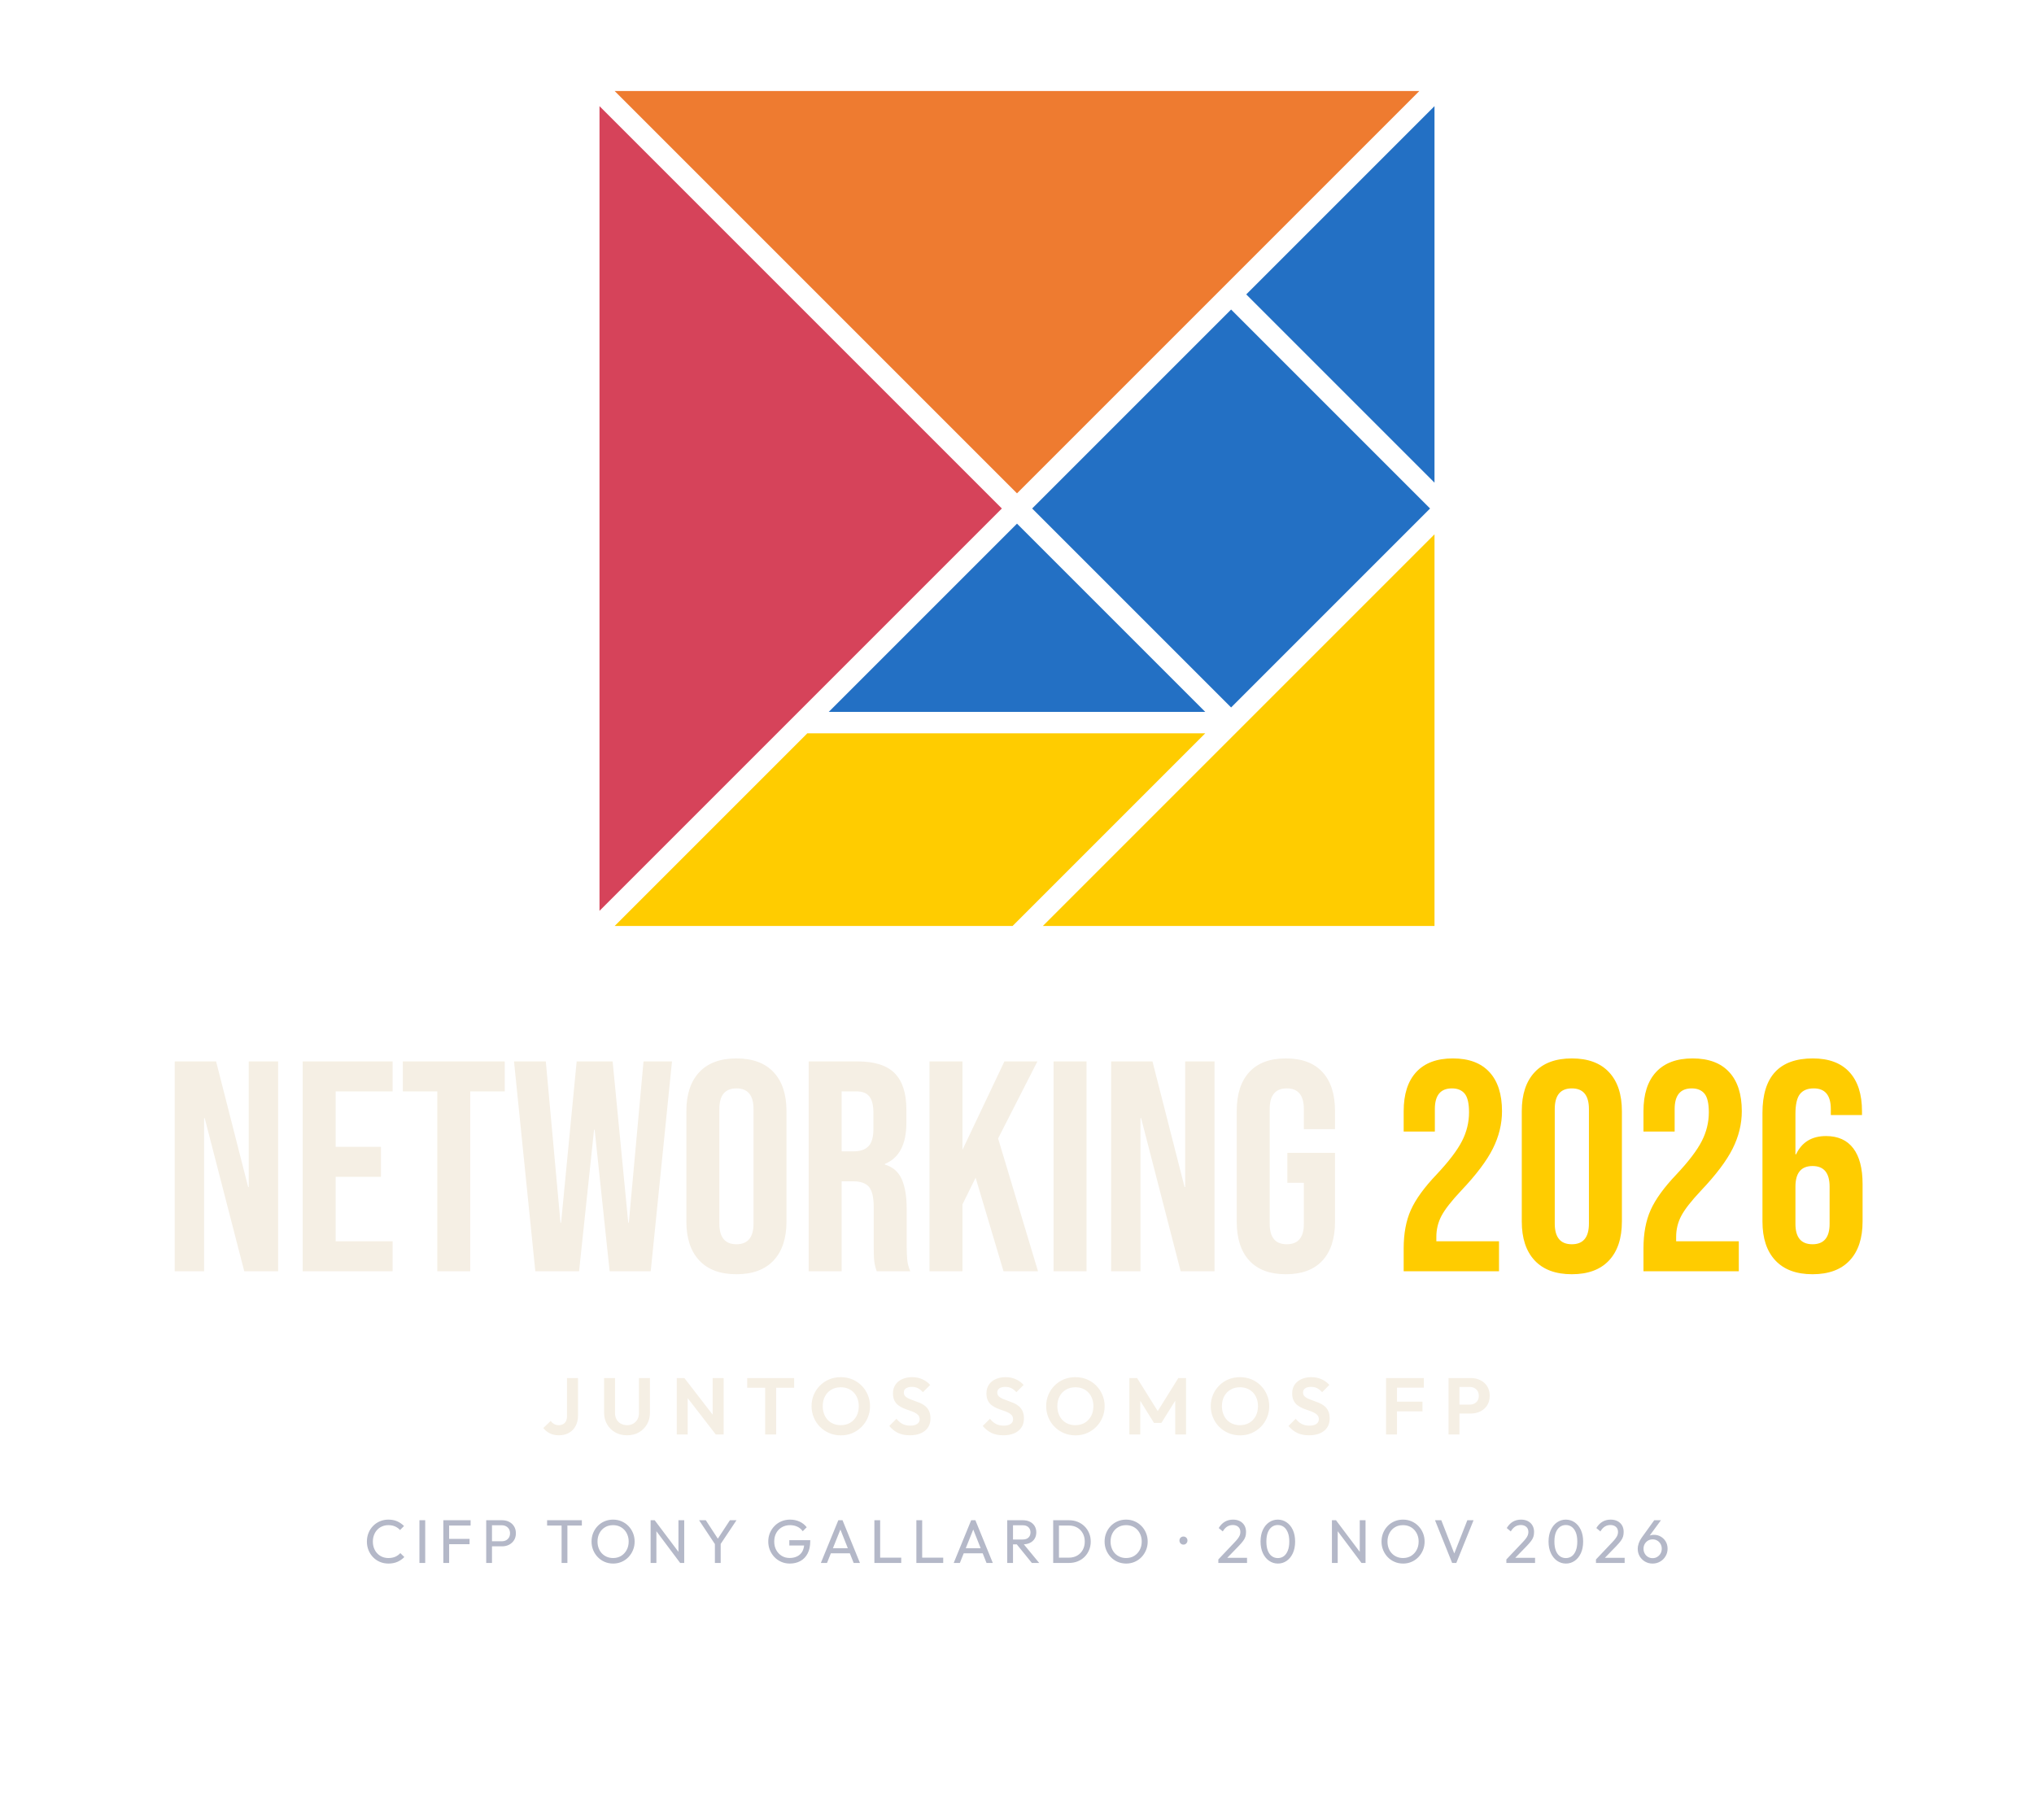
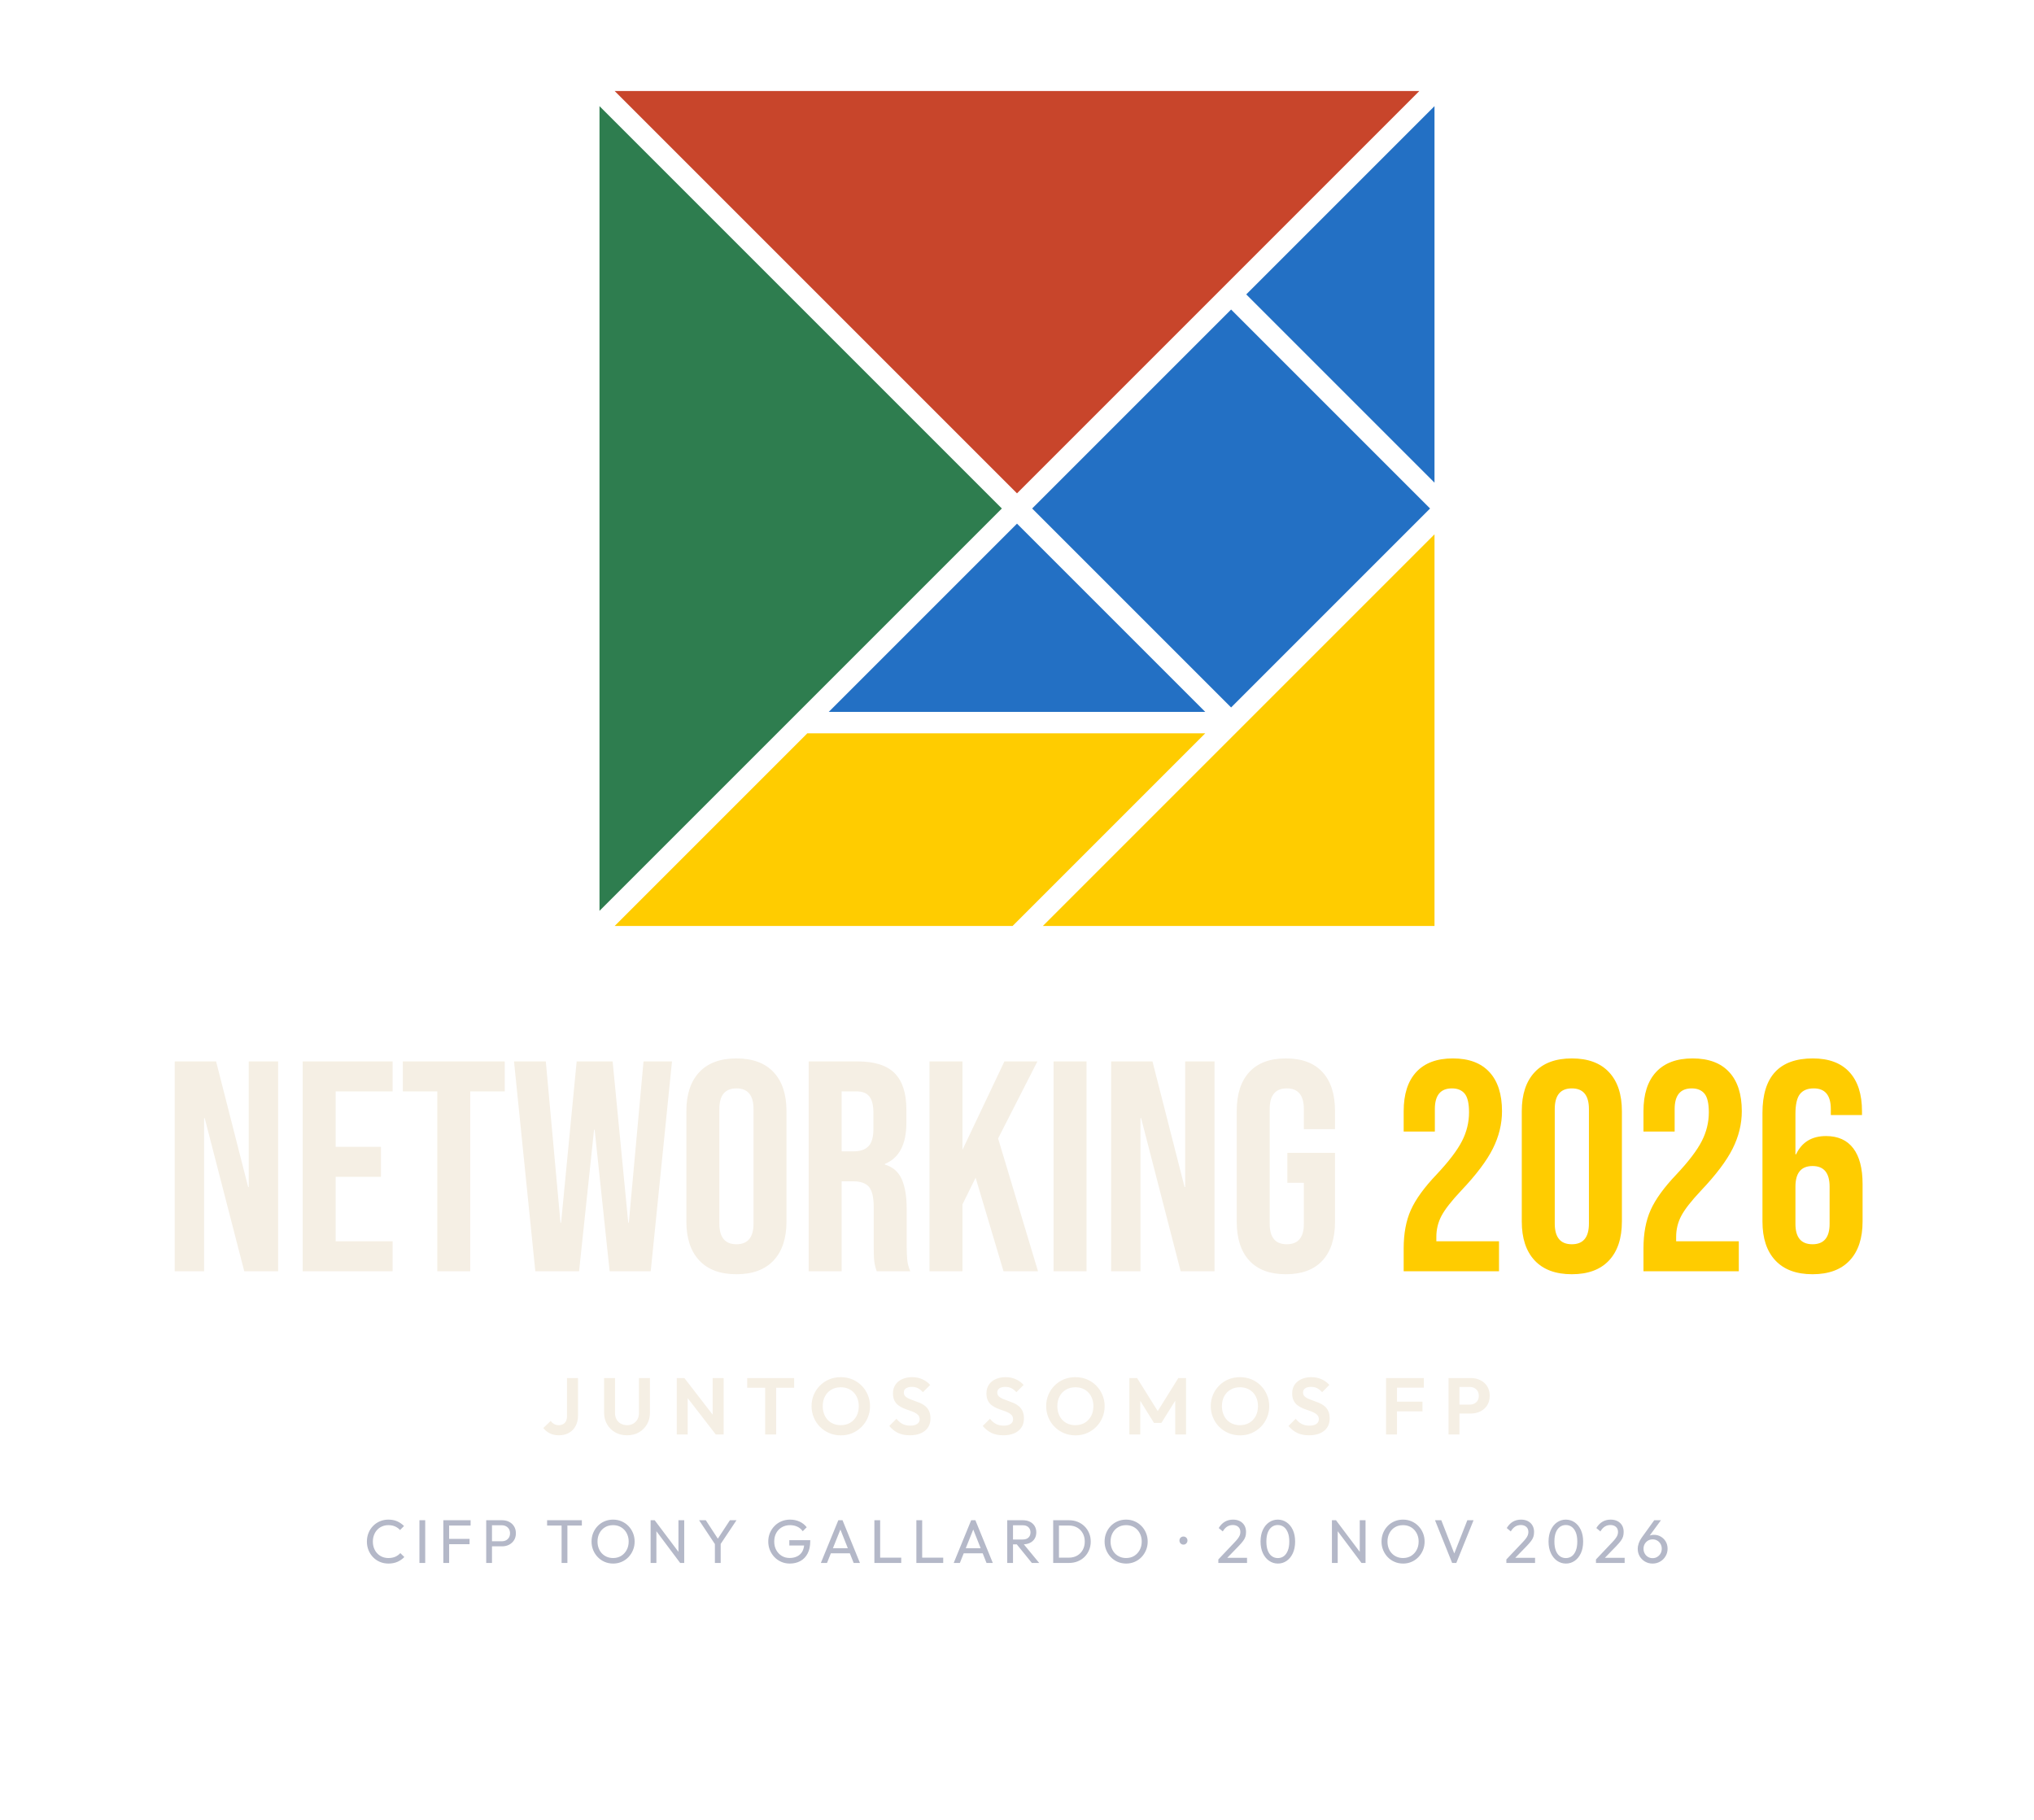
<svg xmlns="http://www.w3.org/2000/svg" viewBox="0 0 760 680" role="img" aria-label="Networking 2026 — Juntos somos FP">
  <g transform="translate(220 30) scale(0.8)">
-     <polygon points="12.07,5 387.93,5 200,192.93" fill="#ee7b30" data-pieza="ideas" />
-     <polygon points="5,12.07 192.93,200 5,387.93" fill="#d6435a" data-pieza="proyectos" />
+     <polygon points="12.07,5 387.93,5 200,192.93" fill="#c8452b" data-pieza="ideas" />
+     <polygon points="5,12.07 192.93,200 5,387.93" fill="#2e7d4f" data-pieza="proyectos" />
    <polygon points="395,12.07 395,187.93 307.07,100" fill="#2370c4" data-pieza="territorio" />
    <polygon points="207.07,200 300,107.07 392.93,200 300,292.93" fill="#2370c4" data-pieza="conexiones" />
    <polygon points="200,207.07 287.93,295 112.07,295" fill="#2370c4" data-pieza="personas" />
    <polygon points="12.07,395 102.07,305 287.93,305 197.93,395" fill="#ffcc00" data-pieza="futuro" />
    <polygon points="395,212.07 395,395 212.07,395" fill="#ffcc00" data-pieza="empresa" />
  </g>
  <path fill="#f5efe4" d="M65.28 475L65.28 396.60L80.74 396.60L92.72 443.53L92.94 443.53L92.94 396.60L103.92 396.60L103.92 475L91.26 475L76.48 417.77L76.26 417.77L76.26 475L65.28 475ZM113.10 475L113.10 396.60L146.70 396.60L146.70 407.80L125.42 407.80L125.42 428.52L142.34 428.52L142.34 439.72L125.42 439.72L125.42 463.80L146.70 463.80L146.70 475L113.10 475ZM163.39 475L163.39 407.80L150.51 407.80L150.51 396.60L188.59 396.60L188.59 407.80L175.71 407.80L175.71 475L163.39 475ZM200.02 475L192.06 396.60L203.94 396.60L209.42 456.86L209.65 456.86L215.47 396.60L228.91 396.60L234.74 456.86L234.96 456.86L240.45 396.60L251.09 396.60L243.14 475L227.79 475L222.19 422.14L221.97 422.14L216.37 475L200.02 475ZM275.17 476.12Q266.10 476.12 261.28 470.97Q256.46 465.82 256.46 456.41L256.46 456.41L256.46 415.19Q256.46 405.78 261.28 400.63Q266.10 395.48 275.17 395.48L275.17 395.48Q284.24 395.48 289.06 400.63Q293.87 405.78 293.87 415.19L293.87 415.19L293.87 456.41Q293.87 465.82 289.06 470.97Q284.24 476.12 275.17 476.12L275.17 476.12ZM275.17 464.92Q281.55 464.92 281.55 457.19L281.55 457.19L281.55 414.41Q281.55 406.68 275.17 406.68L275.17 406.68Q268.78 406.68 268.78 414.41L268.78 414.41L268.78 457.19Q268.78 464.92 275.17 464.92L275.17 464.92ZM302.16 475L302.16 396.60L320.42 396.60Q329.94 396.60 334.30 401.02Q338.67 405.45 338.67 414.63L338.67 414.63L338.67 419.45Q338.67 431.66 330.61 434.90L330.61 434.90L330.61 435.13Q335.09 436.47 336.94 440.62Q338.78 444.76 338.78 451.70L338.78 451.70L338.78 465.48Q338.78 468.84 339.01 470.91Q339.23 472.98 340.13 475L340.13 475L327.58 475Q326.91 473.10 326.69 471.42Q326.46 469.74 326.46 465.37L326.46 465.37L326.46 451.03Q326.46 445.66 324.73 443.53Q322.99 441.40 318.74 441.40L318.74 441.40L314.48 441.40L314.48 475L302.16 475ZM314.48 430.20L318.96 430.20Q322.66 430.20 324.50 428.30Q326.35 426.39 326.35 421.91L326.35 421.91L326.35 415.86Q326.35 411.61 324.84 409.70Q323.33 407.80 320.08 407.80L320.08 407.80L314.48 407.80L314.48 430.20ZM347.30 475L347.30 396.60L359.62 396.60L359.62 429.64L375.30 396.60L387.62 396.60L372.94 425.38L387.84 475L374.96 475L364.54 440.06L359.62 450.02L359.62 475L347.30 475ZM393.66 475L393.66 396.60L405.98 396.60L405.98 475L393.66 475ZM415.17 475L415.17 396.60L430.62 396.60L442.61 443.53L442.83 443.53L442.83 396.60L453.81 396.60L453.81 475L441.15 475L426.37 417.77L426.14 417.77L426.14 475L415.17 475ZM480.46 476.12Q471.50 476.12 466.80 471.02Q462.10 465.93 462.10 456.41L462.10 456.41L462.10 415.19Q462.10 405.67 466.80 400.58Q471.50 395.48 480.46 395.48L480.46 395.48Q489.42 395.48 494.13 400.58Q498.83 405.67 498.83 415.19L498.83 415.19L498.83 421.91L487.18 421.91L487.18 414.41Q487.18 406.68 480.80 406.68L480.80 406.68Q474.42 406.68 474.42 414.41L474.42 414.41L474.42 457.30Q474.42 464.92 480.80 464.92L480.80 464.92Q487.18 464.92 487.18 457.30L487.18 457.30L487.18 441.96L481.02 441.96L481.02 430.76L498.83 430.76L498.83 456.41Q498.83 465.93 494.13 471.02Q489.42 476.12 480.46 476.12L480.46 476.12Z" />
  <path fill="#ffcc00" d="M524.48 475L524.48 466.49Q524.48 458.09 527.17 452.10Q529.86 446.10 536.80 438.82L536.80 438.82Q543.63 431.54 546.26 426.39Q548.90 421.24 548.90 415.64L548.90 415.64Q548.90 410.60 547.27 408.64Q545.65 406.68 542.51 406.68L542.51 406.68Q536.13 406.68 536.13 414.41L536.13 414.41L536.13 422.81L524.48 422.81L524.48 415.19Q524.48 405.67 529.18 400.58Q533.89 395.48 542.85 395.48L542.85 395.48Q551.81 395.48 556.51 400.58Q561.22 405.67 561.22 415.19L561.22 415.19Q561.22 422.36 557.80 429.19Q554.38 436.02 545.98 444.87L545.98 444.87Q540.50 450.70 538.59 454.34Q536.69 457.98 536.69 462.12L536.69 462.12L536.69 463.80L560.10 463.80L560.10 475L524.48 475ZM587.31 476.12Q578.24 476.12 573.42 470.97Q568.61 465.82 568.61 456.41L568.61 456.41L568.61 415.19Q568.61 405.78 573.42 400.63Q578.24 395.48 587.31 395.48L587.31 395.48Q596.38 395.48 601.20 400.63Q606.02 405.78 606.02 415.19L606.02 415.19L606.02 456.41Q606.02 465.82 601.20 470.97Q596.38 476.12 587.31 476.12L587.31 476.12ZM587.31 464.92Q593.70 464.92 593.70 457.19L593.70 457.19L593.70 414.41Q593.70 406.68 587.31 406.68L587.31 406.68Q580.93 406.68 580.93 414.41L580.93 414.41L580.93 457.19Q580.93 464.92 587.31 464.92L587.31 464.92ZM614.08 475L614.08 466.49Q614.08 458.09 616.77 452.10Q619.46 446.10 626.40 438.82L626.40 438.82Q633.23 431.54 635.86 426.39Q638.50 421.24 638.50 415.64L638.50 415.64Q638.50 410.60 636.87 408.64Q635.25 406.68 632.11 406.68L632.11 406.68Q625.73 406.68 625.73 414.41L625.73 414.41L625.73 422.81L614.08 422.81L614.08 415.19Q614.08 405.67 618.78 400.58Q623.49 395.48 632.45 395.48L632.45 395.48Q641.41 395.48 646.11 400.58Q650.82 405.67 650.82 415.19L650.82 415.19Q650.82 422.36 647.40 429.19Q643.98 436.02 635.58 444.87L635.58 444.87Q630.10 450.70 628.19 454.34Q626.29 457.98 626.29 462.12L626.29 462.12L626.29 463.80L649.70 463.80L649.70 475L614.08 475ZM677.25 476.12Q668.18 476.12 663.36 470.97Q658.54 465.82 658.54 456.41L658.54 456.41L658.54 415.86Q658.54 395.48 677.36 395.48L677.36 395.48Q686.32 395.48 691.02 400.58Q695.73 405.67 695.73 415.19L695.73 415.19L695.73 416.65L684.08 416.65L684.08 414.41Q684.08 406.68 677.70 406.68L677.70 406.68Q674.22 406.68 672.54 408.81Q670.86 410.94 670.86 416.31L670.86 416.31L670.86 431.32L671.09 431.32Q674.34 424.49 682.29 424.49L682.29 424.49Q689.01 424.49 692.48 429.08Q695.95 433.67 695.95 442.41L695.95 442.41L695.95 456.41Q695.95 465.82 691.14 470.97Q686.32 476.12 677.25 476.12L677.25 476.12ZM677.25 464.92Q683.63 464.92 683.63 457.30L683.63 457.30L683.63 443.42Q683.63 435.69 677.25 435.69L677.25 435.69Q670.86 435.69 670.86 443.42L670.86 443.42L670.86 457.30Q670.86 464.92 677.25 464.92L677.25 464.92Z" />
  <path fill="#f5efe4" d="M208.81 536.30L208.81 536.30Q206.88 536.30 205.43 535.57Q203.97 534.83 203.01 533.57L203.01 533.57L205.78 530.93Q206.31 531.71 207.08 532.12Q207.84 532.52 208.78 532.52L208.78 532.52Q209.70 532.52 210.41 532.13Q211.11 531.74 211.49 530.99Q211.86 530.24 211.86 529.16L211.86 529.16L211.86 514.91L215.97 514.91L215.97 528.92Q215.97 531.14 215.09 532.80Q214.20 534.47 212.60 535.38Q211.00 536.30 208.81 536.30ZM234.30 536.30L234.30 536.30Q231.81 536.30 229.88 535.21Q227.94 534.11 226.83 532.19Q225.72 530.27 225.72 527.84L225.72 527.84L225.72 514.91L229.80 514.91L229.80 527.96Q229.80 529.37 230.39 530.39Q230.97 531.41 232.01 531.97Q233.04 532.52 234.30 532.52L234.30 532.52Q235.59 532.52 236.58 531.97Q237.57 531.41 238.16 530.39Q238.74 529.37 238.74 527.99L238.74 527.99L238.74 514.91L242.85 514.91L242.85 527.87Q242.85 530.30 241.74 532.21Q240.63 534.11 238.73 535.21Q236.82 536.30 234.30 536.30ZM256.95 536L252.87 536L252.87 514.91L255.72 514.91L256.95 518.99L256.95 536ZM268.23 531.11L267.45 536L254.94 519.80L255.72 514.91L268.23 531.11ZM270.39 536L267.45 536L266.28 532.04L266.28 514.91L270.39 514.91L270.39 536ZM290.01 536L285.90 536L285.90 515.36L290.01 515.36L290.01 536ZM296.73 518.54L279.19 518.54L279.19 514.91L296.73 514.91L296.73 518.54ZM314.19 536.33L314.19 536.33Q311.88 536.33 309.89 535.49Q307.89 534.65 306.41 533.16Q304.92 531.68 304.08 529.68Q303.24 527.69 303.24 525.41L303.24 525.41Q303.24 523.13 304.07 521.16Q304.89 519.20 306.38 517.72Q307.86 516.23 309.84 515.40Q311.82 514.58 314.13 514.58L314.13 514.58Q316.47 514.58 318.45 515.40Q320.43 516.23 321.92 517.72Q323.40 519.20 324.24 521.18Q325.08 523.16 325.08 525.44L325.08 525.44Q325.08 527.72 324.24 529.70Q323.40 531.68 321.92 533.16Q320.43 534.65 318.47 535.49Q316.50 536.33 314.19 536.33ZM314.13 532.52L314.13 532.52Q316.17 532.52 317.67 531.62Q319.17 530.72 320.03 529.13Q320.88 527.54 320.88 525.41L320.88 525.41Q320.88 523.85 320.40 522.56Q319.92 521.27 319.02 520.33Q318.12 519.38 316.89 518.87Q315.66 518.36 314.13 518.36L314.13 518.36Q312.15 518.36 310.64 519.25Q309.12 520.13 308.27 521.72Q307.41 523.31 307.41 525.41L307.41 525.41Q307.41 527 307.91 528.32Q308.40 529.64 309.29 530.57Q310.17 531.50 311.42 532.01Q312.66 532.52 314.13 532.52ZM339.93 536.30L339.93 536.30Q337.38 536.30 335.57 535.43Q333.75 534.56 332.28 532.82L332.28 532.82L334.98 530.12Q335.91 531.35 337.14 532.02Q338.38 532.70 340.14 532.70L340.14 532.70Q341.73 532.70 342.68 532.07Q343.63 531.44 343.63 530.33L343.63 530.33Q343.63 529.37 343.08 528.77Q342.54 528.17 341.66 527.75Q340.77 527.33 339.71 526.99Q338.64 526.64 337.58 526.19Q336.51 525.74 335.63 525.07Q334.74 524.39 334.20 523.33Q333.66 522.26 333.66 520.64L333.66 520.64Q333.66 518.72 334.59 517.37Q335.52 516.02 337.14 515.30Q338.76 514.58 340.80 514.58L340.80 514.58Q342.96 514.58 344.70 515.39Q346.44 516.20 347.55 517.49L347.55 517.49L344.85 520.19Q343.92 519.17 342.95 518.69Q341.97 518.21 340.74 518.21L340.74 518.21Q339.33 518.21 338.52 518.75Q337.71 519.29 337.71 520.31L337.71 520.31Q337.71 521.18 338.25 521.72Q338.79 522.26 339.68 522.65Q340.56 523.04 341.63 523.40Q342.69 523.76 343.76 524.21Q344.82 524.66 345.71 525.38Q346.59 526.10 347.13 527.23Q347.67 528.35 347.67 530L347.67 530Q347.67 532.94 345.60 534.62Q343.53 536.30 339.93 536.30ZM374.85 536.30L374.85 536.30Q372.31 536.30 370.49 535.43Q368.68 534.56 367.20 532.82L367.20 532.82L369.90 530.12Q370.83 531.35 372.06 532.02Q373.30 532.70 375.06 532.70L375.06 532.70Q376.65 532.70 377.60 532.07Q378.54 531.44 378.54 530.33L378.54 530.33Q378.54 529.37 378.00 528.77Q377.46 528.17 376.58 527.75Q375.69 527.33 374.63 526.99Q373.56 526.64 372.50 526.19Q371.44 525.74 370.55 525.07Q369.66 524.39 369.13 523.33Q368.58 522.26 368.58 520.64L368.58 520.64Q368.58 518.72 369.51 517.37Q370.44 516.02 372.06 515.30Q373.69 514.58 375.72 514.58L375.72 514.58Q377.88 514.58 379.63 515.39Q381.37 516.20 382.47 517.49L382.47 517.49L379.77 520.19Q378.84 519.17 377.87 518.69Q376.89 518.21 375.66 518.21L375.66 518.21Q374.25 518.21 373.44 518.75Q372.63 519.29 372.63 520.31L372.63 520.31Q372.63 521.18 373.18 521.72Q373.71 522.26 374.60 522.65Q375.49 523.04 376.55 523.40Q377.62 523.76 378.68 524.21Q379.75 524.66 380.63 525.38Q381.51 526.10 382.06 527.23Q382.59 528.35 382.59 530L382.59 530Q382.59 532.94 380.52 534.62Q378.45 536.30 374.85 536.30ZM401.85 536.33L401.85 536.33Q399.54 536.33 397.55 535.49Q395.56 534.65 394.07 533.16Q392.58 531.68 391.75 529.68Q390.90 527.69 390.90 525.41L390.90 525.41Q390.90 523.13 391.73 521.16Q392.56 519.20 394.04 517.72Q395.52 516.23 397.50 515.40Q399.49 514.58 401.79 514.58L401.79 514.58Q404.13 514.58 406.12 515.40Q408.09 516.23 409.58 517.72Q411.06 519.20 411.90 521.18Q412.75 523.16 412.75 525.44L412.75 525.44Q412.75 527.72 411.90 529.70Q411.06 531.68 409.58 533.16Q408.09 534.65 406.13 535.49Q404.16 536.33 401.85 536.33ZM401.79 532.52L401.79 532.52Q403.83 532.52 405.33 531.62Q406.83 530.72 407.69 529.13Q408.54 527.54 408.54 525.41L408.54 525.41Q408.54 523.85 408.06 522.56Q407.58 521.27 406.69 520.33Q405.78 519.38 404.56 518.87Q403.32 518.36 401.79 518.36L401.79 518.36Q399.81 518.36 398.30 519.25Q396.78 520.13 395.93 521.72Q395.07 523.31 395.07 525.41L395.07 525.41Q395.07 527 395.57 528.32Q396.06 529.64 396.95 530.57Q397.83 531.50 399.08 532.01Q400.32 532.52 401.79 532.52ZM426.06 536L421.99 536L421.99 514.91L424.87 514.91L433.41 528.59L431.76 528.59L440.28 514.91L443.16 514.91L443.16 536L439.12 536L439.12 521.90L439.89 522.14L433.95 531.68L431.19 531.68L425.25 522.14L426.06 521.90L426.06 536ZM463.35 536.33L463.35 536.33Q461.04 536.33 459.05 535.49Q457.06 534.65 455.57 533.16Q454.08 531.68 453.25 529.68Q452.40 527.69 452.40 525.41L452.40 525.41Q452.40 523.13 453.23 521.16Q454.06 519.20 455.54 517.72Q457.02 516.23 459.00 515.40Q460.99 514.58 463.29 514.58L463.29 514.58Q465.63 514.58 467.62 515.40Q469.59 516.23 471.08 517.72Q472.56 519.20 473.40 521.18Q474.25 523.16 474.25 525.44L474.25 525.44Q474.25 527.72 473.40 529.70Q472.56 531.68 471.08 533.16Q469.59 534.65 467.63 535.49Q465.66 536.33 463.35 536.33ZM463.29 532.52L463.29 532.52Q465.33 532.52 466.83 531.62Q468.33 530.72 469.19 529.13Q470.04 527.54 470.04 525.41L470.04 525.41Q470.04 523.85 469.56 522.56Q469.08 521.27 468.19 520.33Q467.28 519.38 466.06 518.87Q464.82 518.36 463.29 518.36L463.29 518.36Q461.31 518.36 459.80 519.25Q458.28 520.13 457.43 521.72Q456.57 523.31 456.57 525.41L456.57 525.41Q456.57 527 457.07 528.32Q457.56 529.64 458.45 530.57Q459.33 531.50 460.58 532.01Q461.82 532.52 463.29 532.52ZM489.09 536.30L489.09 536.30Q486.55 536.30 484.73 535.43Q482.92 534.56 481.44 532.82L481.44 532.82L484.14 530.12Q485.07 531.35 486.31 532.02Q487.54 532.70 489.31 532.70L489.31 532.70Q490.89 532.70 491.84 532.07Q492.78 531.44 492.78 530.33L492.78 530.33Q492.78 529.37 492.25 528.77Q491.70 528.17 490.82 527.75Q489.94 527.33 488.87 526.99Q487.81 526.64 486.74 526.19Q485.68 525.74 484.79 525.07Q483.90 524.39 483.37 523.33Q482.82 522.26 482.82 520.64L482.82 520.64Q482.82 518.72 483.75 517.37Q484.69 516.02 486.31 515.30Q487.93 514.58 489.96 514.58L489.96 514.58Q492.13 514.58 493.87 515.39Q495.61 516.20 496.71 517.49L496.71 517.49L494.01 520.19Q493.08 519.17 492.11 518.69Q491.13 518.21 489.90 518.21L489.90 518.21Q488.50 518.21 487.69 518.75Q486.88 519.29 486.88 520.31L486.88 520.31Q486.88 521.18 487.42 521.72Q487.95 522.26 488.84 522.65Q489.73 523.04 490.79 523.40Q491.86 523.76 492.92 524.21Q493.99 524.66 494.87 525.38Q495.75 526.10 496.30 527.23Q496.83 528.35 496.83 530L496.83 530Q496.83 532.94 494.76 534.62Q492.69 536.30 489.09 536.30ZM521.98 536L517.89 536L517.89 514.91L521.98 514.91L521.98 536ZM531.51 527.36L520.89 527.36L520.89 523.73L531.51 523.73L531.51 527.36ZM532.02 518.51L520.89 518.51L520.89 514.91L532.02 514.91L532.02 518.51ZM549.55 528.17L544.24 528.17L544.24 524.84L549.13 524.84Q550.09 524.84 550.87 524.45Q551.65 524.06 552.10 523.33Q552.55 522.59 552.55 521.54L552.55 521.54Q552.55 520.52 552.10 519.77Q551.65 519.02 550.87 518.63Q550.09 518.24 549.13 518.24L549.13 518.24L544.24 518.24L544.24 514.91L549.55 514.91Q551.56 514.91 553.16 515.72Q554.77 516.53 555.70 518.01Q556.63 519.50 556.63 521.54L556.63 521.54Q556.63 523.58 555.70 525.07Q554.77 526.55 553.16 527.36Q551.56 528.17 549.55 528.17L549.55 528.17ZM545.32 536L541.24 536L541.24 514.91L545.32 514.91L545.32 536Z" />
  <path fill="#b4b8c8" d="M145.14 584.23L145.14 584.23Q143.42 584.23 141.94 583.60Q140.47 582.97 139.38 581.84Q138.29 580.71 137.69 579.22Q137.09 577.72 137.09 576.02L137.09 576.02Q137.09 574.29 137.69 572.80Q138.29 571.30 139.38 570.19Q140.47 569.07 141.93 568.44Q143.39 567.81 145.12 567.81L145.12 567.81Q147.00 567.81 148.43 568.45Q149.86 569.10 150.96 570.20L150.96 570.20L149.47 571.70Q148.71 570.84 147.61 570.36Q146.52 569.88 145.12 569.88L145.12 569.88Q143.85 569.88 142.80 570.33Q141.74 570.77 140.96 571.60Q140.17 572.43 139.75 573.56Q139.32 574.68 139.32 576.02L139.32 576.02Q139.32 577.35 139.75 578.48Q140.17 579.61 140.96 580.43Q141.74 581.26 142.80 581.71Q143.85 582.16 145.12 582.16L145.12 582.16Q146.61 582.16 147.72 581.67Q148.82 581.17 149.58 580.32L149.58 580.32L151.08 581.79Q149.97 582.94 148.49 583.59Q147.00 584.23 145.14 584.23ZM158.88 584L156.72 584L156.72 568.04L158.88 568.04L158.88 584ZM167.82 584L165.65 584L165.65 568.04L167.82 568.04L167.82 584ZM175.45 576.99L167.13 576.99L167.13 575.01L175.45 575.01L175.45 576.99ZM175.84 570.02L167.13 570.02L167.13 568.04L175.84 568.04L175.84 570.02ZM187.61 577.79L183.12 577.79L183.12 575.90L187.47 575.90Q188.37 575.90 189.07 575.54Q189.77 575.17 190.17 574.50Q190.57 573.83 190.57 572.91L190.57 572.91Q190.57 571.99 190.17 571.33Q189.77 570.66 189.07 570.29Q188.37 569.92 187.47 569.92L187.47 569.92L183.12 569.92L183.12 568.04L187.61 568.04Q189.08 568.04 190.24 568.64Q191.40 569.23 192.08 570.33Q192.76 571.42 192.76 572.91L192.76 572.91Q192.76 574.39 192.08 575.48Q191.40 576.57 190.24 577.18Q189.08 577.79 187.61 577.79L187.61 577.79ZM183.83 584L181.67 584L181.67 568.04L183.83 568.04L183.83 584ZM212.01 584L209.84 584L209.84 568.50L212.01 568.50L212.01 584ZM217.41 570.02L204.42 570.02L204.42 568.04L217.41 568.04L217.41 570.02ZM229.11 584.23L229.11 584.23Q227.40 584.23 225.93 583.60Q224.46 582.97 223.36 581.83Q222.25 580.69 221.64 579.19Q221.03 577.70 221.03 576.00L221.03 576.00Q221.03 574.27 221.64 572.79Q222.25 571.30 223.34 570.18Q224.44 569.05 225.90 568.43Q227.36 567.81 229.06 567.81L229.06 567.81Q230.76 567.81 232.22 568.43Q233.68 569.05 234.79 570.18Q235.89 571.30 236.51 572.80Q237.13 574.29 237.13 576.02L237.13 576.02Q237.13 577.72 236.51 579.22Q235.89 580.71 234.80 581.84Q233.71 582.97 232.24 583.60Q230.78 584.23 229.11 584.23ZM229.06 582.16L229.06 582.16Q230.78 582.16 232.08 581.37Q233.38 580.57 234.14 579.18Q234.90 577.79 234.90 576.00L234.90 576.00Q234.90 574.66 234.46 573.55Q234.03 572.43 233.25 571.60Q232.46 570.77 231.41 570.33Q230.35 569.88 229.06 569.88L229.06 569.88Q227.36 569.88 226.06 570.66Q224.76 571.44 224.01 572.82Q223.26 574.20 223.26 576.00L223.26 576.00Q223.26 577.33 223.69 578.47Q224.11 579.61 224.88 580.42Q225.66 581.24 226.72 581.70Q227.79 582.16 229.06 582.16ZM245.26 584L243.10 584L243.10 568.04L244.62 568.04L245.26 570.54L245.26 584ZM254.44 581.10L254.14 584L244.34 570.91L244.62 568.04L254.44 581.10ZM255.66 584L254.14 584L253.50 581.63L253.50 568.04L255.66 568.04L255.66 584ZM268.87 577.51L267.49 577.51L261.21 568.04L263.72 568.04L268.78 575.79L267.65 575.79L272.73 568.04L275.19 568.04L268.87 577.51ZM269.28 584L267.12 584L267.12 576.09L269.28 576.09L269.28 584ZM295.09 584.23L295.09 584.23Q293.41 584.23 291.95 583.60Q290.49 582.97 289.39 581.84Q288.30 580.71 287.68 579.22Q287.06 577.72 287.06 576.00L287.06 576.00Q287.06 574.27 287.68 572.79Q288.30 571.30 289.41 570.18Q290.51 569.05 291.99 568.43Q293.48 567.81 295.22 567.81L295.22 567.81Q297.13 567.81 298.74 568.54Q300.35 569.28 301.43 570.66L301.43 570.66L299.94 572.15Q299.18 571.05 297.94 570.46Q296.70 569.88 295.22 569.88L295.22 569.88Q293.48 569.88 292.13 570.66Q290.79 571.44 290.04 572.82Q289.29 574.20 289.29 576.00L289.29 576.00Q289.29 577.81 290.05 579.19Q290.81 580.57 292.10 581.36Q293.38 582.14 295.04 582.14L295.04 582.14Q296.72 582.14 297.95 581.49Q299.18 580.85 299.85 579.60Q300.51 578.34 300.51 576.52L300.51 576.52L301.83 577.47L294.93 577.47L294.93 575.49L302.75 575.49L302.75 575.81Q302.75 578.60 301.77 580.47Q300.79 582.34 299.05 583.29Q297.32 584.23 295.09 584.23ZM309.01 584L306.71 584L313.24 568.04L314.81 568.04L321.32 584L318.97 584L313.61 570.50L314.42 570.50L309.01 584ZM318.21 580.39L309.82 580.39L309.82 578.50L318.21 578.50L318.21 580.39ZM328.87 584L326.71 584L326.71 568.04L328.87 568.04L328.87 584ZM336.74 584L328.18 584L328.18 582.02L336.74 582.02L336.74 584ZM344.57 584L342.40 584L342.40 568.04L344.57 568.04L344.57 584ZM352.43 584L343.88 584L343.88 582.02L352.43 582.02L352.43 584ZM358.65 584L356.35 584L362.88 568.04L364.45 568.04L370.96 584L368.61 584L363.25 570.50L364.06 570.50L358.65 584ZM367.85 580.39L359.46 580.39L359.46 578.50L367.85 578.50L367.85 580.39ZM382.21 577.05L377.80 577.05L377.80 575.24L382.12 575.24Q383.53 575.24 384.28 574.52Q385.04 573.81 385.04 572.59L385.04 572.59Q385.04 571.44 384.30 570.68Q383.55 569.92 382.15 569.92L382.15 569.92L377.80 569.92L377.80 568.04L382.21 568.04Q383.73 568.04 384.86 568.62Q385.99 569.21 386.60 570.22Q387.21 571.24 387.21 572.55L387.21 572.55Q387.21 573.90 386.60 574.91Q385.99 575.93 384.86 576.49Q383.73 577.05 382.21 577.05L382.21 577.05ZM378.51 584L376.35 584L376.35 568.04L378.51 568.04L378.51 584ZM388.29 584L385.55 584L379.75 576.85L381.80 576.13L388.29 584ZM399.47 584L394.94 584L394.94 582.02L399.38 582.02Q401.15 582.02 402.49 581.25Q403.82 580.48 404.57 579.12Q405.32 577.77 405.32 576.00L405.32 576.00Q405.32 574.25 404.56 572.89Q403.80 571.53 402.46 570.77Q401.13 570.02 399.38 570.02L399.38 570.02L394.97 570.02L394.97 568.04L399.43 568.04Q401.18 568.04 402.66 568.64Q404.14 569.23 405.24 570.32Q406.33 571.40 406.94 572.85Q407.55 574.29 407.55 576.02L407.55 576.02Q407.55 577.72 406.94 579.18Q406.33 580.64 405.25 581.72Q404.17 582.80 402.68 583.40Q401.20 584 399.47 584L399.47 584ZM395.68 584L393.52 584L393.52 568.04L395.68 568.04L395.68 584ZM420.81 584.23L420.81 584.23Q419.10 584.23 417.63 583.60Q416.16 582.97 415.06 581.83Q413.95 580.69 413.34 579.19Q412.73 577.70 412.73 576.00L412.73 576.00Q412.73 574.27 413.34 572.79Q413.95 571.30 415.04 570.18Q416.14 569.05 417.60 568.43Q419.06 567.81 420.76 567.81L420.76 567.81Q422.46 567.81 423.92 568.43Q425.38 569.05 426.49 570.18Q427.59 571.30 428.21 572.80Q428.83 574.29 428.83 576.02L428.83 576.02Q428.83 577.72 428.21 579.22Q427.59 580.71 426.50 581.84Q425.41 582.97 423.94 583.60Q422.48 584.23 420.81 584.23ZM420.76 582.16L420.76 582.16Q422.48 582.16 423.78 581.37Q425.08 580.57 425.84 579.18Q426.60 577.79 426.60 576.00L426.60 576.00Q426.60 574.66 426.16 573.55Q425.73 572.43 424.95 571.60Q424.16 570.77 423.11 570.33Q422.05 569.88 420.76 569.88L420.76 569.88Q419.06 569.88 417.76 570.66Q416.46 571.44 415.71 572.82Q414.96 574.20 414.96 576.00L414.96 576.00Q414.96 577.33 415.39 578.47Q415.81 579.61 416.58 580.42Q417.36 581.24 418.42 581.70Q419.49 582.16 420.76 582.16ZM442.19 577.15L442.19 577.15Q441.55 577.15 441.12 576.70Q440.70 576.25 440.70 575.63L440.70 575.63Q440.70 574.98 441.12 574.56Q441.55 574.13 442.19 574.13L442.19 574.13Q442.84 574.13 443.26 574.56Q443.69 574.98 443.69 575.63L443.69 575.63Q443.69 576.25 443.26 576.70Q442.84 577.15 442.19 577.15ZM458.04 582.62L455.23 582.69L461.12 576.48Q462.02 575.56 462.52 574.88Q463.03 574.20 463.25 573.63Q463.46 573.05 463.46 572.43L463.46 572.43Q463.46 571.21 462.68 570.52Q461.90 569.83 460.66 569.83L460.66 569.83Q459.44 569.83 458.52 570.42Q457.60 571.00 456.89 572.22L456.89 572.22L455.37 570.96Q456.31 569.39 457.65 568.60Q458.98 567.81 460.73 567.81L460.73 567.81Q462.20 567.81 463.29 568.38Q464.38 568.96 464.98 569.99Q465.58 571.03 465.58 572.41L465.58 572.41Q465.58 573.40 465.34 574.18Q465.10 574.96 464.49 575.78Q463.88 576.59 462.80 577.72L462.80 577.72L458.04 582.62ZM465.95 584L455.23 584L455.23 582.69L457.07 582.07L465.95 582.07L465.95 584ZM477.50 584.23L477.50 584.23Q475.71 584.23 474.23 583.22Q472.74 582.21 471.87 580.35Q471.00 578.50 471.00 576.00L471.00 576.00Q471.00 573.49 471.86 571.65Q472.72 569.81 474.19 568.81Q475.66 567.81 477.44 567.81L477.44 567.81Q479.25 567.81 480.72 568.81Q482.20 569.81 483.06 571.65Q483.92 573.49 483.92 576.02L483.92 576.02Q483.92 578.53 483.06 580.38Q482.20 582.23 480.74 583.23Q479.28 584.23 477.50 584.23ZM477.46 582.18L477.46 582.18Q478.72 582.18 479.68 581.48Q480.63 580.78 481.18 579.40Q481.74 578.02 481.74 576.00L481.74 576.00Q481.74 573.97 481.18 572.60Q480.63 571.24 479.67 570.53Q478.70 569.83 477.44 569.83L477.44 569.83Q476.19 569.83 475.23 570.53Q474.26 571.24 473.72 572.60Q473.18 573.97 473.18 576.00L473.18 576.00Q473.18 578.02 473.72 579.40Q474.26 580.78 475.23 581.48Q476.19 582.18 477.46 582.18ZM499.83 584L497.67 584L497.67 568.04L499.19 568.04L499.83 570.54L499.83 584ZM509.01 581.10L508.71 584L498.91 570.91L499.19 568.04L509.01 581.10ZM510.23 584L508.71 584L508.07 581.63L508.07 568.04L510.23 568.04L510.23 584ZM524.27 584.23L524.27 584.23Q522.57 584.23 521.10 583.60Q519.62 582.97 518.52 581.83Q517.42 580.69 516.81 579.19Q516.20 577.70 516.20 576.00L516.20 576.00Q516.20 574.27 516.81 572.79Q517.42 571.30 518.51 570.18Q519.60 569.05 521.06 568.43Q522.52 567.81 524.22 567.81L524.22 567.81Q525.93 567.81 527.39 568.43Q528.85 569.05 529.95 570.18Q531.06 571.30 531.68 572.80Q532.30 574.29 532.30 576.02L532.30 576.02Q532.30 577.72 531.68 579.22Q531.06 580.71 529.96 581.84Q528.87 582.97 527.41 583.60Q525.95 584.23 524.27 584.23ZM524.22 582.16L524.22 582.16Q525.95 582.16 527.25 581.37Q528.55 580.57 529.31 579.18Q530.07 577.79 530.07 576.00L530.07 576.00Q530.07 574.66 529.63 573.55Q529.19 572.43 528.41 571.60Q527.63 570.77 526.57 570.33Q525.51 569.88 524.22 569.88L524.22 569.88Q522.52 569.88 521.22 570.66Q519.92 571.44 519.18 572.82Q518.43 574.20 518.43 576.00L518.43 576.00Q518.43 577.33 518.85 578.47Q519.28 579.61 520.05 580.42Q520.82 581.24 521.89 581.70Q522.96 582.16 524.22 582.16ZM544.15 584L542.59 584L536.19 568.04L538.54 568.04L543.81 581.54L542.96 581.54L548.27 568.04L550.59 568.04L544.15 584ZM565.65 582.62L562.85 582.69L568.74 576.48Q569.63 575.56 570.14 574.88Q570.65 574.20 570.86 573.63Q571.08 573.05 571.08 572.43L571.08 572.43Q571.08 571.21 570.30 570.52Q569.52 569.83 568.28 569.83L568.28 569.83Q567.06 569.83 566.14 570.42Q565.22 571.00 564.50 572.22L564.50 572.22L562.99 570.96Q563.93 569.39 565.26 568.60Q566.60 567.81 568.35 567.81L568.35 567.81Q569.82 567.81 570.91 568.38Q572.00 568.96 572.60 569.99Q573.20 571.03 573.20 572.41L573.20 572.41Q573.20 573.40 572.96 574.18Q572.72 574.96 572.11 575.78Q571.50 576.59 570.42 577.72L570.42 577.72L565.65 582.62ZM573.57 584L562.85 584L562.85 582.69L564.69 582.07L573.57 582.07L573.57 584ZM585.12 584.23L585.12 584.23Q583.33 584.23 581.84 583.22Q580.36 582.21 579.49 580.35Q578.61 578.50 578.61 576.00L578.61 576.00Q578.61 573.49 579.48 571.65Q580.34 569.81 581.81 568.81Q583.28 567.81 585.05 567.81L585.05 567.81Q586.87 567.81 588.34 568.81Q589.81 569.81 590.68 571.65Q591.54 573.49 591.54 576.02L591.54 576.02Q591.54 578.53 590.68 580.38Q589.81 582.23 588.35 583.23Q586.89 584.23 585.12 584.23ZM585.08 582.18L585.08 582.18Q586.34 582.18 587.30 581.48Q588.25 580.78 588.80 579.40Q589.35 578.02 589.35 576.00L589.35 576.00Q589.35 573.97 588.80 572.60Q588.25 571.24 587.28 570.53Q586.32 569.83 585.05 569.83L585.05 569.83Q583.81 569.83 582.85 570.53Q581.88 571.24 581.34 572.60Q580.80 573.97 580.80 576.00L580.80 576.00Q580.80 578.02 581.34 579.40Q581.88 580.78 582.85 581.48Q583.81 582.18 585.08 582.18ZM599.14 582.62L596.33 582.69L602.22 576.48Q603.12 575.56 603.62 574.88Q604.13 574.20 604.35 573.63Q604.57 573.05 604.57 572.43L604.57 572.43Q604.57 571.21 603.79 570.52Q603.00 569.83 601.76 569.83L601.76 569.83Q600.54 569.83 599.62 570.42Q598.70 571.00 597.99 572.22L597.99 572.22L596.47 570.96Q597.41 569.39 598.75 568.60Q600.08 567.81 601.83 567.81L601.83 567.81Q603.30 567.81 604.39 568.38Q605.49 568.96 606.09 569.99Q606.68 571.03 606.68 572.41L606.68 572.41Q606.68 573.40 606.44 574.18Q606.20 574.96 605.59 575.78Q604.98 576.59 603.90 577.72L603.90 577.72L599.14 582.62ZM607.05 584L596.33 584L596.33 582.69L598.17 582.07L607.05 582.07L607.05 584ZM617.50 584.23L617.50 584.23Q615.92 584.23 614.66 583.49Q613.41 582.76 612.67 581.52Q611.94 580.27 611.94 578.76L611.94 578.76Q611.94 576.64 613.41 574.55L613.41 574.55L618.10 568.04L620.61 568.04L615.80 574.59L615.02 575.01Q615.30 574.52 615.69 574.19Q616.08 573.86 616.65 573.67Q617.23 573.49 618.01 573.49L618.01 573.49Q619.41 573.49 620.55 574.16Q621.69 574.82 622.39 575.98Q623.09 577.15 623.09 578.69L623.09 578.69Q623.09 580.21 622.34 581.47Q621.60 582.74 620.32 583.48Q619.04 584.23 617.50 584.23ZM617.50 582.21L617.50 582.21Q618.47 582.21 619.24 581.73Q620.01 581.26 620.46 580.47Q620.91 579.68 620.91 578.69L620.91 578.69Q620.91 577.70 620.46 576.90Q620.01 576.11 619.24 575.65Q618.47 575.19 617.50 575.19L617.50 575.19Q616.54 575.19 615.77 575.65Q615.00 576.11 614.55 576.90Q614.10 577.70 614.10 578.69L614.10 578.69Q614.10 579.68 614.55 580.48Q615.00 581.29 615.77 581.75Q616.54 582.21 617.50 582.21Z" />
</svg>
